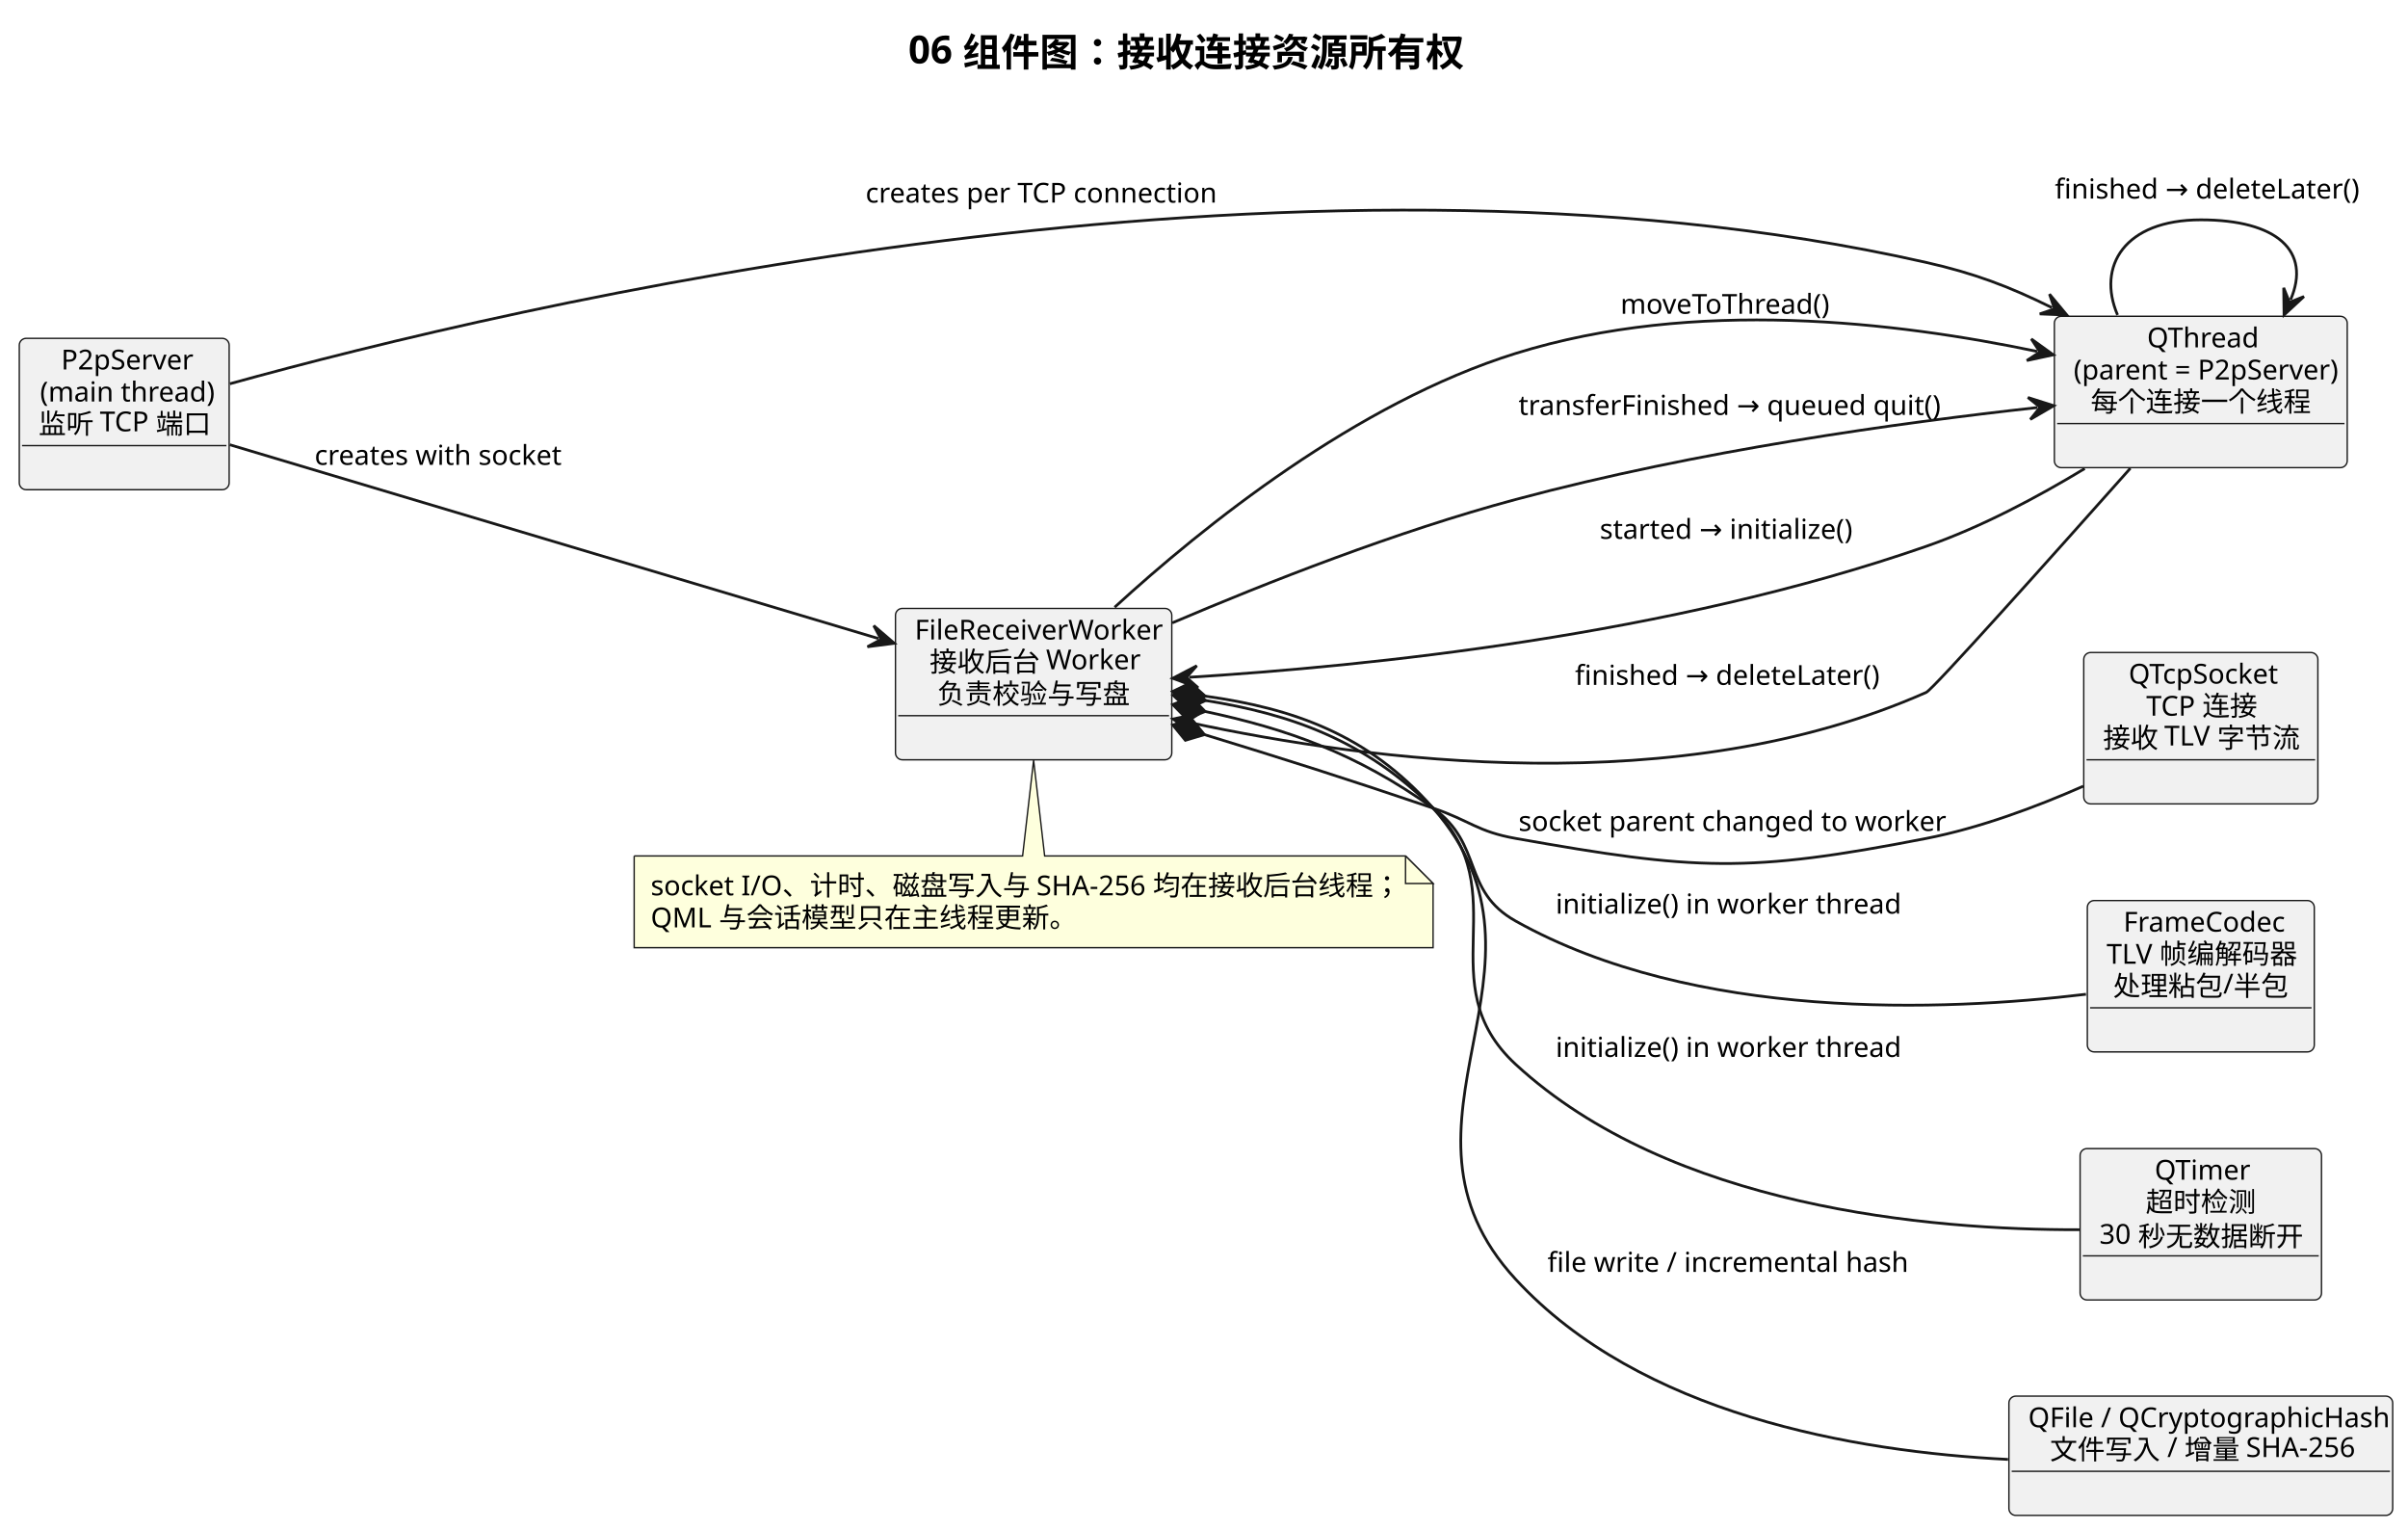
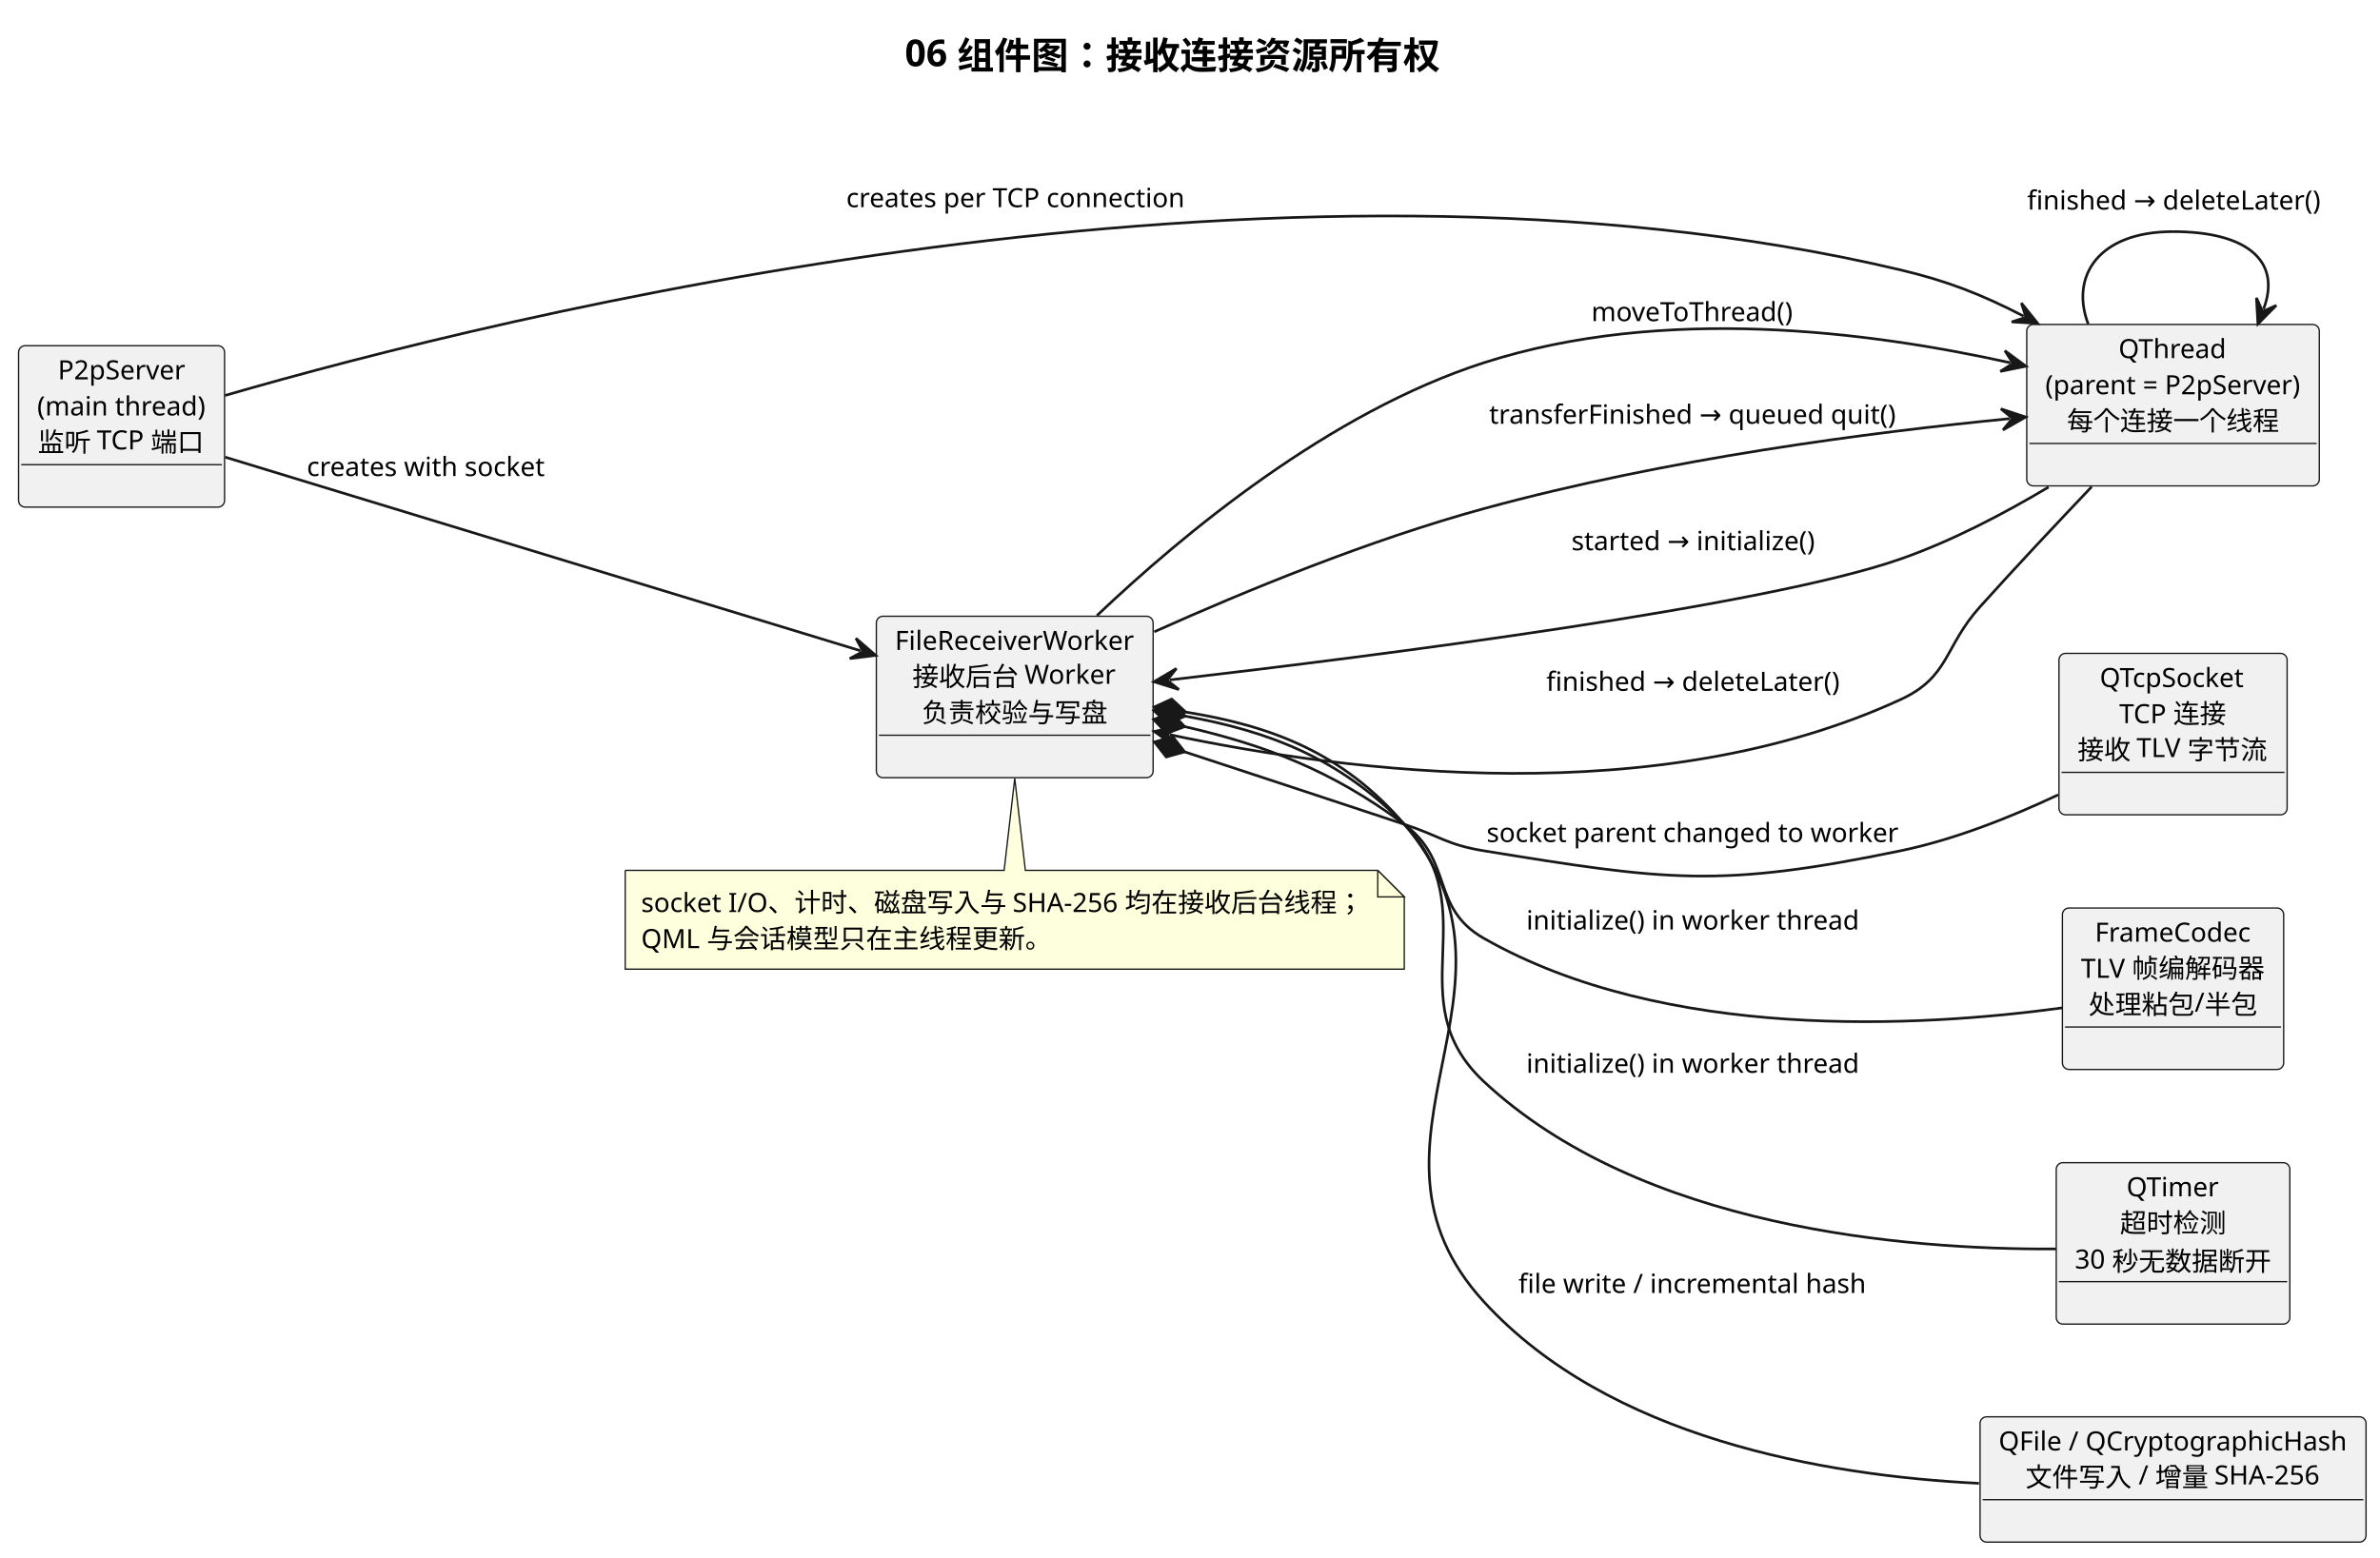
- <svg xmlns="http://www.w3.org/2000/svg" contentStyleType="text/css" data-diagram-type="CLASS" height="555px" preserveAspectRatio="none" style="width:874px;height:555px;background:#FFFFFF;" version="1.1" viewBox="0 0 874 555" width="874px" zoomAndPan="magnify">
+ <svg xmlns="http://www.w3.org/2000/svg" contentStyleType="text/css" data-diagram-type="CLASS" height="587px" preserveAspectRatio="none" style="width:897px;height:587px;background:#FFFFFF;" version="1.1" viewBox="0 0 897 587" width="897px" zoomAndPan="magnify">
  <defs />
  <g>
    <g class="title" data-source-line="118">
-       <text fill="#000000" font-family="sans-serif" font-size="14" font-weight="bold" lengthAdjust="spacing" textLength="201.058" x="329.695" y="22.995">06 组件图：接收连接资源所有权</text>
+       <text fill="#000000" font-family="sans-serif" font-size="14" font-weight="bold" lengthAdjust="spacing" textLength="201.656" x="341.042" y="24.966">06 组件图：接收连接资源所有权</text>
    </g>
    <g class="entity" data-qualified-name="Server" data-source-line="123" id="ent0002">
-       <rect fill="#F1F1F1" height="54.922" rx="2.5" ry="2.5" style="stroke:#181818;stroke-width:0.5;" width="76.178" x="7" y="122.767" />
-       <text fill="#000000" font-family="sans-serif" font-size="10" lengthAdjust="spacing" textLength="45.791" x="22.193" y="134.049">P2pServer</text>
-       <text fill="#000000" font-family="sans-serif" font-size="10" lengthAdjust="spacing" textLength="61.143" x="14.518" y="145.69">(main thread)</text>
-       <text fill="#000000" font-family="sans-serif" font-size="10" lengthAdjust="spacing" textLength="62.178" x="14" y="157.33">监听 TCP 端口</text>
-       <line style="stroke:#181818;stroke-width:0.5;" x1="8" x2="82.178" y1="161.689" y2="161.689" />
+       <rect fill="#F1F1F1" height="60.86" rx="2.5" ry="2.5" style="stroke:#181818;stroke-width:0.5;" width="77.64" x="7" y="130.318" />
+       <text fill="#000000" font-family="sans-serif" font-size="10" lengthAdjust="spacing" textLength="48.03" x="21.805" y="143.008">P2pServer</text>
+       <text fill="#000000" font-family="sans-serif" font-size="10" lengthAdjust="spacing" textLength="63.64" x="14" y="156.628">(main thread)</text>
+       <text fill="#000000" font-family="sans-serif" font-size="10" lengthAdjust="spacing" textLength="63.13" x="14.255" y="170.248">监听 TCP 端口</text>
+       <line style="stroke:#181818;stroke-width:0.5;" x1="8" x2="83.64" y1="175.178" y2="175.178" />
    </g>
    <g class="entity" data-qualified-name="Thread" data-source-line="124" id="ent0003">
-       <rect fill="#F1F1F1" height="54.922" rx="2.5" ry="2.5" style="stroke:#181818;stroke-width:0.5;" width="106.295" x="745.65" y="114.767" />
-       <text fill="#000000" font-family="sans-serif" font-size="10" lengthAdjust="spacing" textLength="39.009" x="779.293" y="126.049">QThread</text>
-       <text fill="#000000" font-family="sans-serif" font-size="10" lengthAdjust="spacing" textLength="92.295" x="752.65" y="137.69">(parent = P2pServer)</text>
-       <text fill="#000000" font-family="sans-serif" font-size="10" lengthAdjust="spacing" textLength="80" x="758.798" y="149.33">每个连接一个线程</text>
-       <line style="stroke:#181818;stroke-width:0.5;" x1="746.65" x2="850.945" y1="153.689" y2="153.689" />
+       <rect fill="#F1F1F1" height="60.86" rx="2.5" ry="2.5" style="stroke:#181818;stroke-width:0.5;" width="110.27" x="763.86" y="122.318" />
+       <text fill="#000000" font-family="sans-serif" font-size="10" lengthAdjust="spacing" textLength="41.08" x="798.455" y="135.008">QThread</text>
+       <text fill="#000000" font-family="sans-serif" font-size="10" lengthAdjust="spacing" textLength="96.27" x="770.86" y="148.628">(parent = P2pServer)</text>
+       <text fill="#000000" font-family="sans-serif" font-size="10" lengthAdjust="spacing" textLength="80" x="778.995" y="162.248">每个连接一个线程</text>
+       <line style="stroke:#181818;stroke-width:0.5;" x1="764.86" x2="873.13" y1="167.178" y2="167.178" />
    </g>
    <g class="entity" data-qualified-name="Receiver" data-source-line="125" id="ent0004">
-       <rect fill="#F1F1F1" height="54.922" rx="2.5" ry="2.5" style="stroke:#181818;stroke-width:0.5;" width="100.289" x="325.02" y="220.767" />
-       <text fill="#000000" font-family="sans-serif" font-size="10" lengthAdjust="spacing" textLength="86.289" x="332.02" y="232.049">FileReceiverWorker</text>
-       <text fill="#000000" font-family="sans-serif" font-size="10" lengthAdjust="spacing" textLength="75.498" x="337.416" y="243.69">接收后台 Worker</text>
-       <text fill="#000000" font-family="sans-serif" font-size="10" lengthAdjust="spacing" textLength="70" x="340.165" y="255.33">负责校验与写盘</text>
-       <line style="stroke:#181818;stroke-width:0.5;" x1="326.02" x2="424.309" y1="259.689" y2="259.689" />
+       <rect fill="#F1F1F1" height="60.86" rx="2.5" ry="2.5" style="stroke:#181818;stroke-width:0.5;" width="104.31" x="330.29" y="232.318" />
+       <text fill="#000000" font-family="sans-serif" font-size="10" lengthAdjust="spacing" textLength="90.31" x="337.29" y="245.008">FileReceiverWorker</text>
+       <text fill="#000000" font-family="sans-serif" font-size="10" lengthAdjust="spacing" textLength="77.19" x="343.85" y="258.628">接收后台 Worker</text>
+       <text fill="#000000" font-family="sans-serif" font-size="10" lengthAdjust="spacing" textLength="70" x="347.445" y="272.248">负责校验与写盘</text>
+       <line style="stroke:#181818;stroke-width:0.5;" x1="331.29" x2="433.6" y1="277.178" y2="277.178" />
    </g>
    <g class="entity" data-qualified-name="Socket" data-source-line="126" id="ent0005">
-       <rect fill="#F1F1F1" height="54.922" rx="2.5" ry="2.5" style="stroke:#181818;stroke-width:0.5;" width="84.977" x="756.31" y="236.767" />
-       <text fill="#000000" font-family="sans-serif" font-size="10" lengthAdjust="spacing" textLength="52.393" x="772.602" y="248.049">QTcpSocket</text>
-       <text fill="#000000" font-family="sans-serif" font-size="10" lengthAdjust="spacing" textLength="39.58" x="779.008" y="259.69">TCP 连接</text>
-       <text fill="#000000" font-family="sans-serif" font-size="10" lengthAdjust="spacing" textLength="70.977" x="763.31" y="271.33">接收 TLV 字节流</text>
-       <line style="stroke:#181818;stroke-width:0.5;" x1="757.31" x2="840.287" y1="275.689" y2="275.689" />
+       <rect fill="#F1F1F1" height="60.86" rx="2.5" ry="2.5" style="stroke:#181818;stroke-width:0.5;" width="86" x="776" y="246.318" />
+       <text fill="#000000" font-family="sans-serif" font-size="10" lengthAdjust="spacing" textLength="55.25" x="791.375" y="259.008">QTcpSocket</text>
+       <text fill="#000000" font-family="sans-serif" font-size="10" lengthAdjust="spacing" textLength="40.53" x="798.735" y="272.628">TCP 连接</text>
+       <text fill="#000000" font-family="sans-serif" font-size="10" lengthAdjust="spacing" textLength="72" x="783" y="286.248">接收 TLV 字节流</text>
+       <line style="stroke:#181818;stroke-width:0.5;" x1="777" x2="861" y1="291.178" y2="291.178" />
    </g>
    <g class="entity" data-qualified-name="Codec" data-source-line="127" id="ent0006">
-       <rect fill="#F1F1F1" height="54.922" rx="2.5" ry="2.5" style="stroke:#181818;stroke-width:0.5;" width="82.379" x="757.61" y="326.767" />
-       <text fill="#000000" font-family="sans-serif" font-size="10" lengthAdjust="spacing" textLength="56.162" x="770.718" y="338.049">FrameCodec</text>
-       <text fill="#000000" font-family="sans-serif" font-size="10" lengthAdjust="spacing" textLength="68.379" x="764.61" y="349.69">TLV 帧编解码器</text>
-       <text fill="#000000" font-family="sans-serif" font-size="10" lengthAdjust="spacing" textLength="63.73" x="766.934" y="361.33">处理粘包/半包</text>
-       <line style="stroke:#181818;stroke-width:0.5;" x1="758.61" x2="838.989" y1="365.689" y2="365.689" />
+       <rect fill="#F1F1F1" height="60.86" rx="2.5" ry="2.5" style="stroke:#181818;stroke-width:0.5;" width="83.4" x="777.3" y="342.318" />
+       <text fill="#000000" font-family="sans-serif" font-size="10" lengthAdjust="spacing" textLength="58.88" x="789.56" y="355.008">FrameCodec</text>
+       <text fill="#000000" font-family="sans-serif" font-size="10" lengthAdjust="spacing" textLength="69.4" x="784.3" y="368.628">TLV 帧编解码器</text>
+       <text fill="#000000" font-family="sans-serif" font-size="10" lengthAdjust="spacing" textLength="63.72" x="787.14" y="382.248">处理粘包/半包</text>
+       <line style="stroke:#181818;stroke-width:0.5;" x1="778.3" x2="859.7" y1="387.178" y2="387.178" />
    </g>
    <g class="entity" data-qualified-name="Timer" data-source-line="128" id="ent0007">
-       <rect fill="#F1F1F1" height="54.922" rx="2.5" ry="2.5" style="stroke:#181818;stroke-width:0.5;" width="87.613" x="754.99" y="416.767" />
-       <text fill="#000000" font-family="sans-serif" font-size="10" lengthAdjust="spacing" textLength="33.501" x="782.046" y="428.049">QTimer</text>
-       <text fill="#000000" font-family="sans-serif" font-size="10" lengthAdjust="spacing" textLength="40" x="778.797" y="439.69">超时检测</text>
-       <text fill="#000000" font-family="sans-serif" font-size="10" lengthAdjust="spacing" textLength="73.613" x="761.99" y="451.33">30 秒无数据断开</text>
-       <line style="stroke:#181818;stroke-width:0.5;" x1="755.99" x2="841.603" y1="455.689" y2="455.689" />
+       <rect fill="#F1F1F1" height="60.86" rx="2.5" ry="2.5" style="stroke:#181818;stroke-width:0.5;" width="88.04" x="774.98" y="438.318" />
+       <text fill="#000000" font-family="sans-serif" font-size="10" lengthAdjust="spacing" textLength="35.07" x="801.465" y="451.008">QTimer</text>
+       <text fill="#000000" font-family="sans-serif" font-size="10" lengthAdjust="spacing" textLength="40" x="799" y="464.628">超时检测</text>
+       <text fill="#000000" font-family="sans-serif" font-size="10" lengthAdjust="spacing" textLength="74.04" x="781.98" y="478.248">30 秒无数据断开</text>
+       <line style="stroke:#181818;stroke-width:0.5;" x1="775.98" x2="862.02" y1="483.178" y2="483.178" />
    </g>
    <g class="entity" data-qualified-name="Io" data-source-line="129" id="ent0008">
-       <rect fill="#F1F1F1" height="43.281" rx="2.5" ry="2.5" style="stroke:#181818;stroke-width:0.5;" width="139.298" x="729.15" y="506.587" />
-       <text fill="#000000" font-family="sans-serif" font-size="10" lengthAdjust="spacing" textLength="125.298" x="736.15" y="517.869">QFile / QCryptographicHash</text>
-       <text fill="#000000" font-family="sans-serif" font-size="10" lengthAdjust="spacing" textLength="109.546" x="744.026" y="529.51">文件写入 / 增量 SHA-256</text>
-       <line style="stroke:#181818;stroke-width:0.5;" x1="730.15" x2="867.448" y1="533.868" y2="533.868" />
+       <rect fill="#F1F1F1" height="47.24" rx="2.5" ry="2.5" style="stroke:#181818;stroke-width:0.5;" width="145.48" x="746.26" y="534.128" />
+       <text fill="#000000" font-family="sans-serif" font-size="10" lengthAdjust="spacing" textLength="131.48" x="753.26" y="546.818">QFile / QCryptographicHash</text>
+       <text fill="#000000" font-family="sans-serif" font-size="10" lengthAdjust="spacing" textLength="111.19" x="763.405" y="560.438">文件写入 / 增量 SHA-256</text>
+       <line style="stroke:#181818;stroke-width:0.5;" x1="747.26" x2="890.74" y1="565.368" y2="565.368" />
    </g>
    <g class="entity" data-qualified-name="GMN20" data-source-line="144" id="ent0021">
-       <path d="M230.18,310.587 L230.18,343.868 A0,0 0 0 0 230.18,343.868 L520.149,343.868 A0,0 0 0 0 520.149,343.868 L520.149,320.587 L510.149,310.587 L379.16,310.587 L375.16,275.847 L371.16,310.587 L230.18,310.587 A0,0 0 0 0 230.18,310.587" fill="#FEFFDD" style="stroke:#181818;stroke-width:0.5;" />
-       <path d="M510.149,310.587 L510.149,320.587 L520.149,320.587 L510.149,310.587" fill="#FEFFDD" style="stroke:#181818;stroke-width:0.5;" />
-       <text fill="#000000" font-family="sans-serif" font-size="10" lengthAdjust="spacing" textLength="268.969" x="236.18" y="324.869">socket I/O、计时、磁盘写入与 SHA-256 均在接收后台线程；</text>
-       <text fill="#000000" font-family="sans-serif" font-size="10" lengthAdjust="spacing" textLength="153.633" x="236.18" y="336.51">QML 与会话模型只在主线程更新。</text>
+       <path d="M235.64,328.128 L235.64,365.368 A0,0 0 0 0 235.64,365.368 L529.26,365.368 A0,0 0 0 0 529.26,365.368 L529.26,338.128 L519.26,328.128 L386.45,328.128 L382.45,293.458 L378.45,328.128 L235.64,328.128 A0,0 0 0 0 235.64,328.128" fill="#FEFFDD" style="stroke:#181818;stroke-width:0.5;" />
+       <path d="M519.26,328.128 L519.26,338.128 L529.26,338.128 L519.26,328.128" fill="#FEFFDD" style="stroke:#181818;stroke-width:0.5;" />
+       <text fill="#000000" font-family="sans-serif" font-size="10" lengthAdjust="spacing" textLength="272.62" x="241.64" y="343.818">socket I/O、计时、磁盘写入与 SHA-256 均在接收后台线程；</text>
+       <text fill="#000000" font-family="sans-serif" font-size="10" lengthAdjust="spacing" textLength="154.72" x="241.64" y="357.438">QML 与会话模型只在主线程更新。</text>
    </g>
    <g class="link" data-entity-1="ent0002" data-entity-2="ent0003" data-link-type="dependency" data-source-line="131" id="lnk9">
-       <path codeLine="131" d="M83.46,139.247 C184.22,111.307 469.42,43.297 699.15,95.227 C716.54,99.157 729.081,103.878 744.801,111.648" fill="none" id="Server-to-Thread" style="stroke:#181818;stroke-width:1;" />
-       <polygon fill="#181818" points="750.18,114.307,743.884,106.733,745.698,112.091,740.339,113.905,750.18,114.307" style="stroke:#181818;stroke-width:1;" />
-       <text fill="#000000" font-family="sans-serif" font-size="10" lengthAdjust="spacing" textLength="122.3" x="314.16" y="73.519">creates per TCP connection</text>
+       <path codeLine="131" d="M84.8,149.088 C187.89,119.208 480.95,46.068 716.26,101.748 C733.95,105.938 746.728,110.947 762.678,119.177" fill="none" id="Server-to-Thread" style="stroke:#181818;stroke-width:1;" />
+       <polygon fill="#181818" points="768.01,121.928,761.846,114.246,763.567,119.635,758.178,121.356,768.01,121.928" style="stroke:#181818;stroke-width:1;" />
+       <text fill="#000000" font-family="sans-serif" font-size="10" lengthAdjust="spacing" textLength="127.94" x="318.95" y="78.108">creates per TCP connection</text>
    </g>
    <g class="link" data-entity-1="ent0002" data-entity-2="ent0004" data-link-type="dependency" data-source-line="132" id="lnk10">
-       <path codeLine="132" d="M83.4,161.377 C142.69,179.077 252.691,211.939 318.861,231.709" fill="none" id="Server-to-Receiver" style="stroke:#181818;stroke-width:1;" />
-       <polygon fill="#181818" points="324.61,233.427,317.132,227.018,319.819,231.995,314.842,234.683,324.61,233.427" style="stroke:#181818;stroke-width:1;" />
-       <text fill="#000000" font-family="sans-serif" font-size="10" lengthAdjust="spacing" textLength="85.664" x="114.18" y="168.679">creates with socket</text>
+       <path codeLine="132" d="M84.88,172.348 C145.09,190.698 256.671,224.708 324.301,245.328" fill="none" id="Server-to-Receiver" style="stroke:#181818;stroke-width:1;" />
+       <polygon fill="#181818" points="330.04,247.078,322.598,240.627,325.257,245.62,320.265,248.279,330.04,247.078" style="stroke:#181818;stroke-width:1;" />
+       <text fill="#000000" font-family="sans-serif" font-size="10" lengthAdjust="spacing" textLength="89.88" x="115.64" y="179.468">creates with socket</text>
    </g>
    <g class="link" data-entity-1="ent0004" data-entity-2="ent0003" data-link-type="dependency" data-source-line="133" id="lnk11">
-       <path codeLine="133" d="M404.57,220.337 C436.77,190.877 492.34,146.227 550.15,128.227 C615.11,107.997 688.347,116.838 739.397,127.518" fill="none" id="Receiver-to-Thread" style="stroke:#181818;stroke-width:1;" />
-       <polygon fill="#181818" points="745.27,128.747,737.28,122.989,740.376,127.723,735.642,130.819,745.27,128.747" style="stroke:#181818;stroke-width:1;" />
-       <text fill="#000000" font-family="sans-serif" font-size="10" lengthAdjust="spacing" textLength="73.438" x="588.15" y="113.859">moveToThread()</text>
+       <path codeLine="133" d="M413.43,232.068 C445.98,201.158 501.16,155.418 559.26,136.748 C627.17,114.928 704.322,124.963 757.692,136.763" fill="none" id="Receiver-to-Thread" style="stroke:#181818;stroke-width:1;" />
+       <polygon fill="#181818" points="763.55,138.058,755.626,132.209,758.668,136.978,753.899,140.021,763.55,138.058" style="stroke:#181818;stroke-width:1;" />
+       <text fill="#000000" font-family="sans-serif" font-size="10" lengthAdjust="spacing" textLength="77" x="599.76" y="121.068">moveToThread()</text>
    </g>
    <g class="link" data-entity-1="ent0003" data-entity-2="ent0004" data-link-type="dependency" data-source-line="138" id="lnk16">
-       <path codeLine="138" d="M756.67,170.017 C739.55,180.377 719.05,191.297 699.15,198.227 C605.9,230.677 496.188,241.746 431.639,245.746" fill="none" id="Thread-to-Receiver" style="stroke:#181818;stroke-width:1;" />
-       <polygon fill="#181818" points="425.65,246.117,434.88,249.553,430.64,245.808,434.385,241.568,425.65,246.117" style="stroke:#181818;stroke-width:1;" />
-       <text fill="#000000" font-family="sans-serif" font-size="10" lengthAdjust="spacing" textLength="88.672" x="580.65" y="195.509">started → initialize()</text>
+       <path codeLine="138" d="M772.08,183.628 C755.17,193.718 735.45,204.038 716.26,210.748 C665.34,228.568 520.91,247.015 440.88,256.325" fill="none" id="Thread-to-Receiver" style="stroke:#181818;stroke-width:1;" />
+       <polygon fill="#181818" points="434.92,257.018,444.322,259.951,439.887,256.44,443.397,252.005,434.92,257.018" style="stroke:#181818;stroke-width:1;" />
+       <text fill="#000000" font-family="sans-serif" font-size="10" lengthAdjust="spacing" textLength="91.759" x="592.26" y="207.438">started → initialize()</text>
    </g>
    <g class="link" data-entity-1="ent0004" data-entity-2="ent0003" data-link-type="dependency" data-source-line="139" id="lnk17">
-       <path codeLine="139" d="M425.48,226.017 C459.82,211.357 507,192.787 550.15,181.227 C616.36,163.477 688.876,153.466 739.466,147.876" fill="none" id="Receiver-to-Thread-1" style="stroke:#181818;stroke-width:1;" />
-       <polygon fill="#181818" points="745.43,147.217,736.045,144.23,740.46,147.766,736.924,152.181,745.43,147.217" style="stroke:#181818;stroke-width:1;" />
-       <text fill="#000000" font-family="sans-serif" font-size="10" lengthAdjust="spacing" textLength="147.417" x="551.15" y="150.559">transferFinished → queued quit()</text>
+       <path codeLine="139" d="M435.04,238.178 C469.5,222.708 516.23,203.508 559.26,191.748 C628.39,172.858 704.599,163.026 757.499,157.816" fill="none" id="Receiver-to-Thread-1" style="stroke:#181818;stroke-width:1;" />
+       <polygon fill="#181818" points="763.47,157.228,754.121,154.129,758.494,157.718,754.905,162.091,763.47,157.228" style="stroke:#181818;stroke-width:1;" />
+       <text fill="#000000" font-family="sans-serif" font-size="10" lengthAdjust="spacing" textLength="153.459" x="561.26" y="159.748">transferFinished → queued quit()</text>
    </g>
    <g class="link" data-entity-1="ent0003" data-entity-2="ent0004" data-link-type="dependency" data-source-line="140" id="lnk18">
-       <path codeLine="140" d="M773.22,169.927 C744.82,201.857 701.64,250.117 699.15,251.227 C609.45,291.027 497.316,276.268 431.626,262.148" fill="none" id="Thread-to-Receiver-1" style="stroke:#181818;stroke-width:1;" />
-       <polygon fill="#181818" points="425.76,260.887,433.718,266.689,430.648,261.938,435.4,258.868,425.76,260.887" style="stroke:#181818;stroke-width:1;" />
-       <text fill="#000000" font-family="sans-serif" font-size="10" lengthAdjust="spacing" textLength="106.397" x="571.65" y="248.509">finished → deleteLater()</text>
+       <path codeLine="140" d="M788.34,183.498 C775.28,197.208 759.85,213.638 746.26,228.748 C732.56,243.978 734.87,255.188 716.26,263.748 C624.53,305.938 508.821,291.306 440.891,276.976" fill="none" id="Thread-to-Receiver-1" style="stroke:#181818;stroke-width:1;" />
+       <polygon fill="#181818" points="435.02,275.738,443.001,281.51,439.912,276.77,444.652,273.682,435.02,275.738" style="stroke:#181818;stroke-width:1;" />
+       <text fill="#000000" font-family="sans-serif" font-size="10" lengthAdjust="spacing" textLength="110.609" x="582.76" y="260.438">finished → deleteLater()</text>
    </g>
    <g class="link" data-entity-1="ent0004" data-entity-2="ent0005" data-link-type="composition" data-source-line="134" id="lnk12">
-       <path codeLine="134" d="M437.147,266.553 C465.007,275.062 488.9,282.617 520.15,293.227 C533.6,297.787 536.16,301.747 550.15,304.227 C615.35,315.807 634.15,316.907 699.15,304.227 C718.56,300.437 738.97,292.837 756.17,285.257" fill="none" id="Receiver-backto-Socket" style="stroke:#181818;stroke-width:1;" />
-       <polygon fill="#181818" points="425.67,263.047,430.24,268.625,437.147,266.553,432.577,260.974,425.67,263.047" style="stroke:#181818;stroke-width:1;" />
-       <text fill="#000000" font-family="sans-serif" font-size="10" lengthAdjust="spacing" textLength="147.578" x="551.15" y="301.509">socket parent changed to worker</text>
+       <path codeLine="134" d="M446.49,283.446 C474.38,292.616 498.02,300.398 529.26,310.748 C542.6,315.168 545.39,318.498 559.26,320.748 C628.14,331.928 647.93,334.888 716.26,320.748 C736.61,316.538 757.9,308.048 775.71,299.638" fill="none" id="Receiver-backto-Socket" style="stroke:#181818;stroke-width:1;" />
+       <polygon fill="#181818" points="435.09,279.698,439.54,285.372,446.49,283.446,442.039,277.772,435.09,279.698" style="stroke:#181818;stroke-width:1;" />
+       <text fill="#000000" font-family="sans-serif" font-size="10" lengthAdjust="spacing" textLength="155.47" x="560.26" y="317.438">socket parent changed to worker</text>
    </g>
    <g class="link" data-entity-1="ent0004" data-entity-2="ent0006" data-link-type="composition" data-source-line="135" id="lnk13">
-       <path codeLine="135" d="M437.406,258.158 C466.926,264.448 492.24,273.267 520.15,293.227 C538.51,306.367 530.44,323.207 550.15,334.227 C615.28,370.647 705.48,366.977 757.12,360.767" fill="none" id="Receiver-backto-Codec" style="stroke:#181818;stroke-width:1;" />
-       <polygon fill="#181818" points="425.67,255.657,430.705,260.819,437.406,258.158,432.372,252.995,425.67,255.657" style="stroke:#181818;stroke-width:1;" />
-       <text fill="#000000" font-family="sans-serif" font-size="10" lengthAdjust="spacing" textLength="120.879" x="564.65" y="331.509">initialize() in worker thread</text>
+       <path codeLine="135" d="M446.483,273.924 C476.283,280.794 501.57,290.138 529.26,310.748 C547.95,324.658 539.01,342.218 559.26,353.748 C627.76,392.738 723.52,387.298 777.26,379.958" fill="none" id="Receiver-backto-Codec" style="stroke:#181818;stroke-width:1;" />
+       <polygon fill="#181818" points="434.79,271.228,439.738,276.474,446.483,273.924,441.535,268.678,434.79,271.228" style="stroke:#181818;stroke-width:1;" />
+       <text fill="#000000" font-family="sans-serif" font-size="10" lengthAdjust="spacing" textLength="125.67" x="575.26" y="350.438">initialize() in worker thread</text>
    </g>
    <g class="link" data-entity-1="ent0004" data-entity-2="ent0007" data-link-type="composition" data-source-line="136" id="lnk14">
-       <path codeLine="136" d="M437.615,254.179 C468.495,259.189 495.13,268.437 520.15,293.227 C551,323.797 518.2,356.797 550.15,386.227 C606.5,438.137 700.22,446.327 754.77,446.207" fill="none" id="Receiver-backto-Timer" style="stroke:#181818;stroke-width:1;" />
-       <polygon fill="#181818" points="425.77,252.257,431.052,257.166,437.615,254.179,432.333,249.269,425.77,252.257" style="stroke:#181818;stroke-width:1;" />
-       <text fill="#000000" font-family="sans-serif" font-size="10" lengthAdjust="spacing" textLength="120.879" x="564.65" y="383.509">initialize() in worker thread</text>
+       <path codeLine="136" d="M446.687,269.973 C477.847,275.632 504.42,285.458 529.26,310.748 C560.88,342.948 526.28,376.948 559.26,407.748 C618.46,463.028 718.09,471.178 774.9,470.848" fill="none" id="Receiver-backto-Timer" style="stroke:#181818;stroke-width:1;" />
+       <polygon fill="#181818" points="434.88,267.828,440.068,272.836,446.687,269.973,441.498,264.965,434.88,267.828" style="stroke:#181818;stroke-width:1;" />
+       <text fill="#000000" font-family="sans-serif" font-size="10" lengthAdjust="spacing" textLength="125.67" x="575.26" y="404.438">initialize() in worker thread</text>
    </g>
    <g class="link" data-entity-1="ent0004" data-entity-2="ent0008" data-link-type="composition" data-source-line="137" id="lnk15">
-       <path codeLine="137" d="M437.454,252.592 C469.074,257.022 496.55,266.367 520.15,293.227 C571.07,351.197 497.79,407.547 550.15,464.227 C595.35,513.157 672.6,526.717 728.83,529.557" fill="none" id="Receiver-backto-Io" style="stroke:#181818;stroke-width:1;" />
-       <polygon fill="#181818" points="425.57,250.927,430.957,255.721,437.454,252.592,432.067,247.798,425.57,250.927" style="stroke:#181818;stroke-width:1;" />
-       <text fill="#000000" font-family="sans-serif" font-size="10" lengthAdjust="spacing" textLength="126.245" x="561.65" y="461.509">file write / incremental hash</text>
+       <path codeLine="137" d="M446.887,268.448 C478.707,273.578 505.92,283.538 529.26,310.748 C582.06,372.308 504.5,430.928 559.26,490.748 C606.26,542.088 687.01,556.268 745.83,559.208" fill="none" id="Receiver-backto-Io" style="stroke:#181818;stroke-width:1;" />
+       <polygon fill="#181818" points="435.04,266.538,440.327,271.442,446.887,268.448,441.6,263.544,435.04,266.538" style="stroke:#181818;stroke-width:1;" />
+       <text fill="#000000" font-family="sans-serif" font-size="10" lengthAdjust="spacing" textLength="131.24" x="572.26" y="487.438">file write / incremental hash</text>
    </g>
    <g class="link" data-entity-1="ent0003" data-entity-2="ent0003" data-link-type="dependency" data-source-line="141" id="lnk19">
-       <path codeLine="141" d="M768.58,114.287 C761,96.647 771.08,79.767 798.8,79.767 C826.52,79.767 838.959,91.134 831.379,108.774" fill="none" id="Thread-to-Thread" style="stroke:#181818;stroke-width:1;" />
-       <polygon fill="#181818" points="829.01,114.287,836.238,107.597,830.984,109.693,828.888,104.439,829.01,114.287" style="stroke:#181818;stroke-width:1;" />
-       <text fill="#000000" font-family="sans-serif" font-size="10" lengthAdjust="spacing" textLength="106.397" x="745.8" y="72.049">finished → deleteLater()</text>
+       <path codeLine="141" d="M787.01,122.118 C780.19,104.148 790.86,87.318 819,87.318 C847.14,87.318 859.926,98.537 853.116,116.507" fill="none" id="Thread-to-Thread" style="stroke:#181818;stroke-width:1;" />
+       <polygon fill="#181818" points="850.99,122.118,857.92,115.12,852.762,117.442,850.439,112.284,850.99,122.118" style="stroke:#181818;stroke-width:1;" />
+       <text fill="#000000" font-family="sans-serif" font-size="10" lengthAdjust="spacing" textLength="110.609" x="764" y="79.008">finished → deleteLater()</text>
    </g>
  </g>
</svg>
